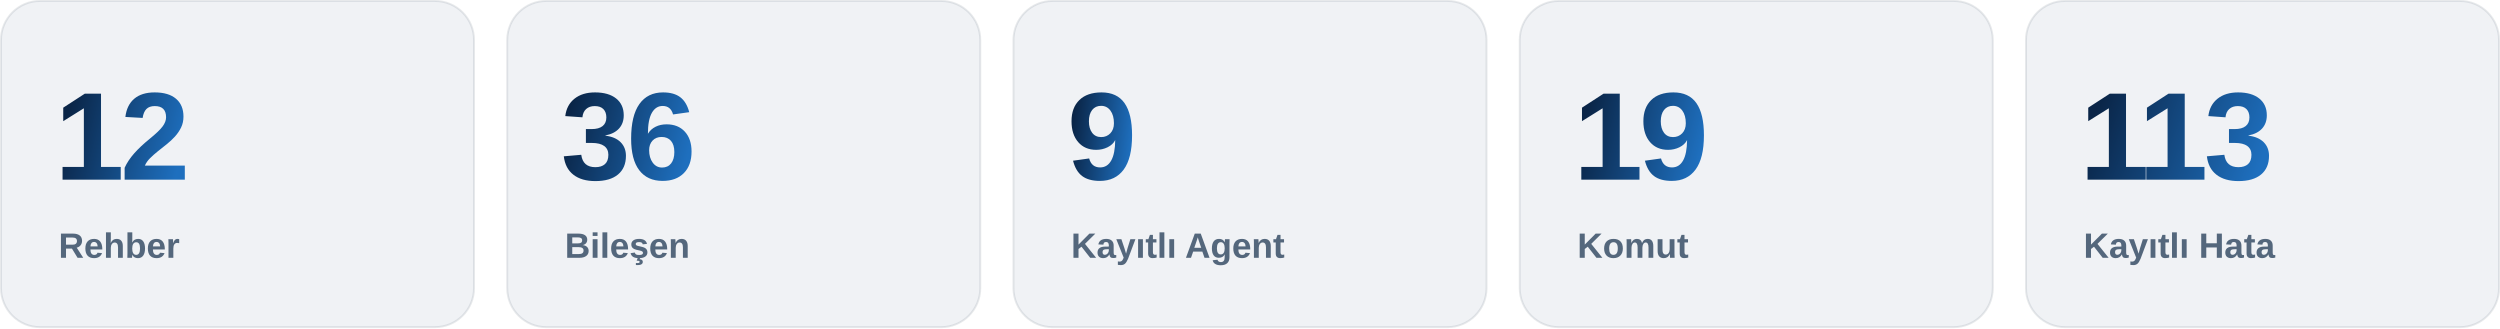
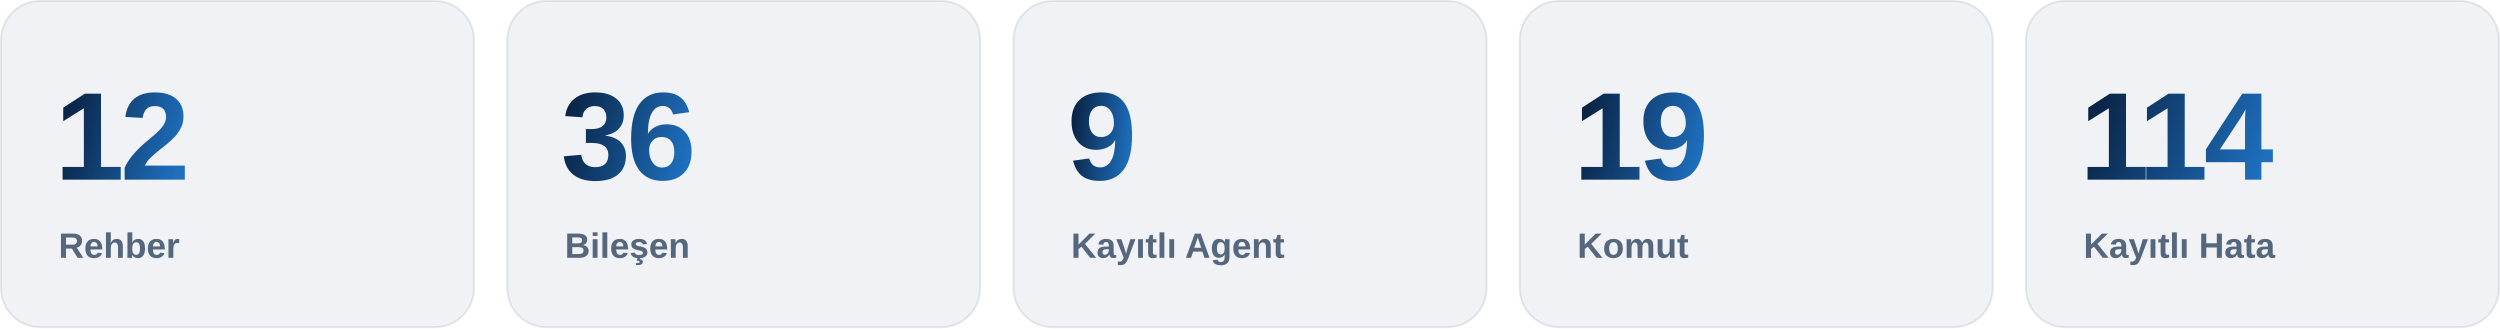
- <svg xmlns="http://www.w3.org/2000/svg" width="1280" height="168" viewBox="0 0 1280 168" role="img" aria-label="12 Rehber, 36 Bileşen, 9 Kayıtlı Agent, 19 Komut, 113 Kayıtlı Hata">
+ <svg xmlns="http://www.w3.org/2000/svg" width="1280" height="168" viewBox="0 0 1280 168" role="img" aria-label="12 Rehber, 36 Bileşen, 9 Kayıtlı Agent, 19 Komut, 114 Kayıtlı Hata">
  <defs>
    <linearGradient id="stat-ink" x1="0.008" y1="0.413" x2="0.992" y2="0.587">
      <stop offset="0%" stop-color="#0a2547" />
      <stop offset="100%" stop-color="#1e6fbe" />
    </linearGradient>
  </defs>
  <g transform="translate(0.0 0)">
    <rect x="0.5" y="0.5" width="242.2" height="167" rx="20" fill="#f7f9fb" />
    <rect x="0.5" y="0.5" width="242.2" height="167" rx="20" fill="rgb(16,32,52)" fill-opacity="0.028" stroke="rgb(16,32,52)" stroke-opacity="0.1" />
    <text x="28" y="92" font-family="-apple-system, BlinkMacSystemFont, 'Segoe UI', 'Helvetica Neue', Arial, sans-serif" font-size="64" font-weight="800" letter-spacing="-2" fill="url(#stat-ink)">12</text>
    <text x="30" y="132" font-family="-apple-system, BlinkMacSystemFont, 'Segoe UI', 'Helvetica Neue', Arial, sans-serif" font-size="18" font-weight="600" fill="#54677c">Rehber</text>
  </g>
  <g transform="translate(259.2 0)">
    <rect x="0.5" y="0.5" width="242.2" height="167" rx="20" fill="#f7f9fb" />
    <rect x="0.5" y="0.5" width="242.2" height="167" rx="20" fill="rgb(16,32,52)" fill-opacity="0.028" stroke="rgb(16,32,52)" stroke-opacity="0.1" />
    <text x="28" y="92" font-family="-apple-system, BlinkMacSystemFont, 'Segoe UI', 'Helvetica Neue', Arial, sans-serif" font-size="64" font-weight="800" letter-spacing="-2" fill="url(#stat-ink)">36</text>
    <text x="30" y="132" font-family="-apple-system, BlinkMacSystemFont, 'Segoe UI', 'Helvetica Neue', Arial, sans-serif" font-size="18" font-weight="600" fill="#54677c">Bileşen</text>
  </g>
  <g transform="translate(518.4 0)">
    <rect x="0.5" y="0.5" width="242.2" height="167" rx="20" fill="#f7f9fb" />
    <rect x="0.5" y="0.5" width="242.2" height="167" rx="20" fill="rgb(16,32,52)" fill-opacity="0.028" stroke="rgb(16,32,52)" stroke-opacity="0.1" />
    <text x="28" y="92" font-family="-apple-system, BlinkMacSystemFont, 'Segoe UI', 'Helvetica Neue', Arial, sans-serif" font-size="64" font-weight="800" letter-spacing="-2" fill="url(#stat-ink)">9</text>
    <text x="30" y="132" font-family="-apple-system, BlinkMacSystemFont, 'Segoe UI', 'Helvetica Neue', Arial, sans-serif" font-size="18" font-weight="600" fill="#54677c">Kayıtlı Agent</text>
  </g>
  <g transform="translate(777.6 0)">
    <rect x="0.5" y="0.5" width="242.2" height="167" rx="20" fill="#f7f9fb" />
    <rect x="0.5" y="0.5" width="242.2" height="167" rx="20" fill="rgb(16,32,52)" fill-opacity="0.028" stroke="rgb(16,32,52)" stroke-opacity="0.1" />
    <text x="28" y="92" font-family="-apple-system, BlinkMacSystemFont, 'Segoe UI', 'Helvetica Neue', Arial, sans-serif" font-size="64" font-weight="800" letter-spacing="-2" fill="url(#stat-ink)">19</text>
    <text x="30" y="132" font-family="-apple-system, BlinkMacSystemFont, 'Segoe UI', 'Helvetica Neue', Arial, sans-serif" font-size="18" font-weight="600" fill="#54677c">Komut</text>
  </g>
  <g transform="translate(1036.8 0)">
    <rect x="0.5" y="0.5" width="242.2" height="167" rx="20" fill="#f7f9fb" />
    <rect x="0.5" y="0.5" width="242.2" height="167" rx="20" fill="rgb(16,32,52)" fill-opacity="0.028" stroke="rgb(16,32,52)" stroke-opacity="0.1" />
-     <text x="28" y="92" font-family="-apple-system, BlinkMacSystemFont, 'Segoe UI', 'Helvetica Neue', Arial, sans-serif" font-size="64" font-weight="800" letter-spacing="-2" fill="url(#stat-ink)">113</text>
+     <text x="28" y="92" font-family="-apple-system, BlinkMacSystemFont, 'Segoe UI', 'Helvetica Neue', Arial, sans-serif" font-size="64" font-weight="800" letter-spacing="-2" fill="url(#stat-ink)">114</text>
    <text x="30" y="132" font-family="-apple-system, BlinkMacSystemFont, 'Segoe UI', 'Helvetica Neue', Arial, sans-serif" font-size="18" font-weight="600" fill="#54677c">Kayıtlı Hata</text>
  </g>
</svg>
